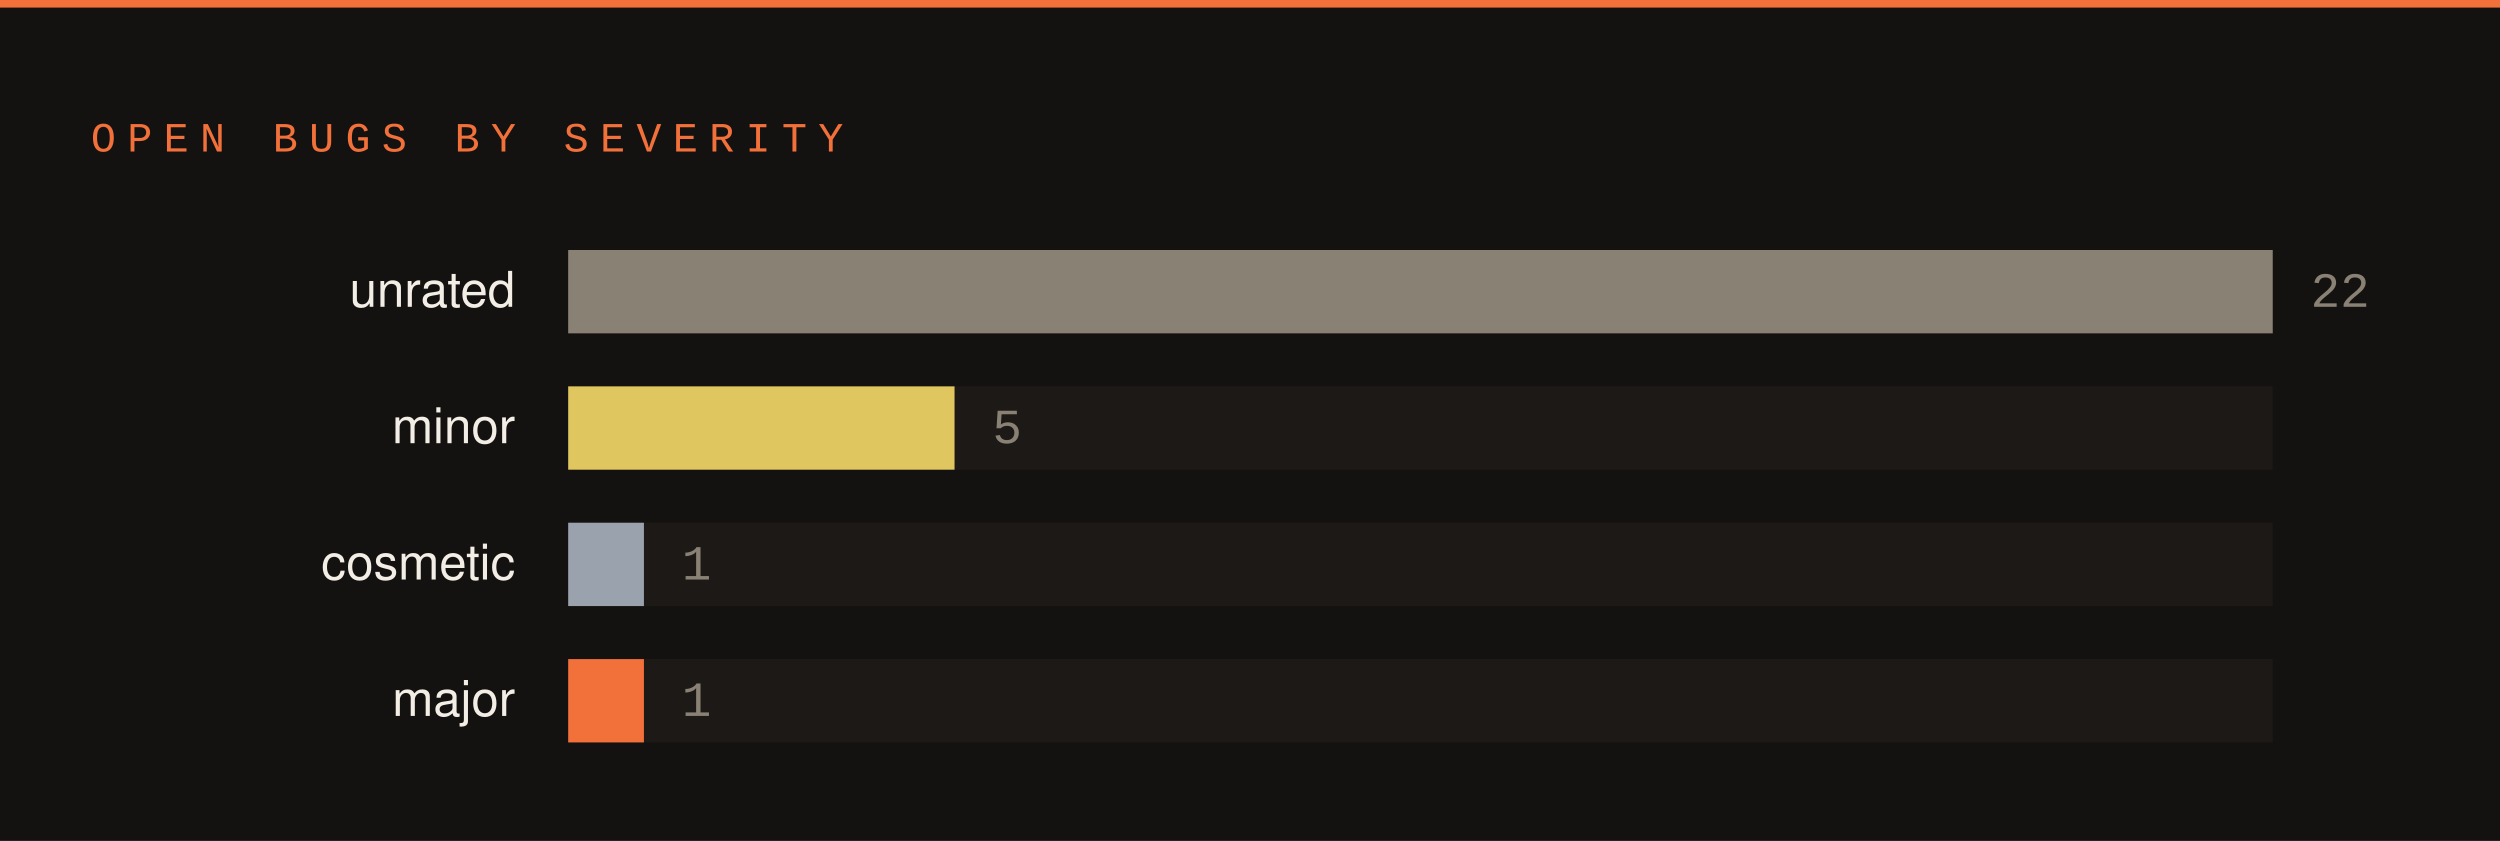
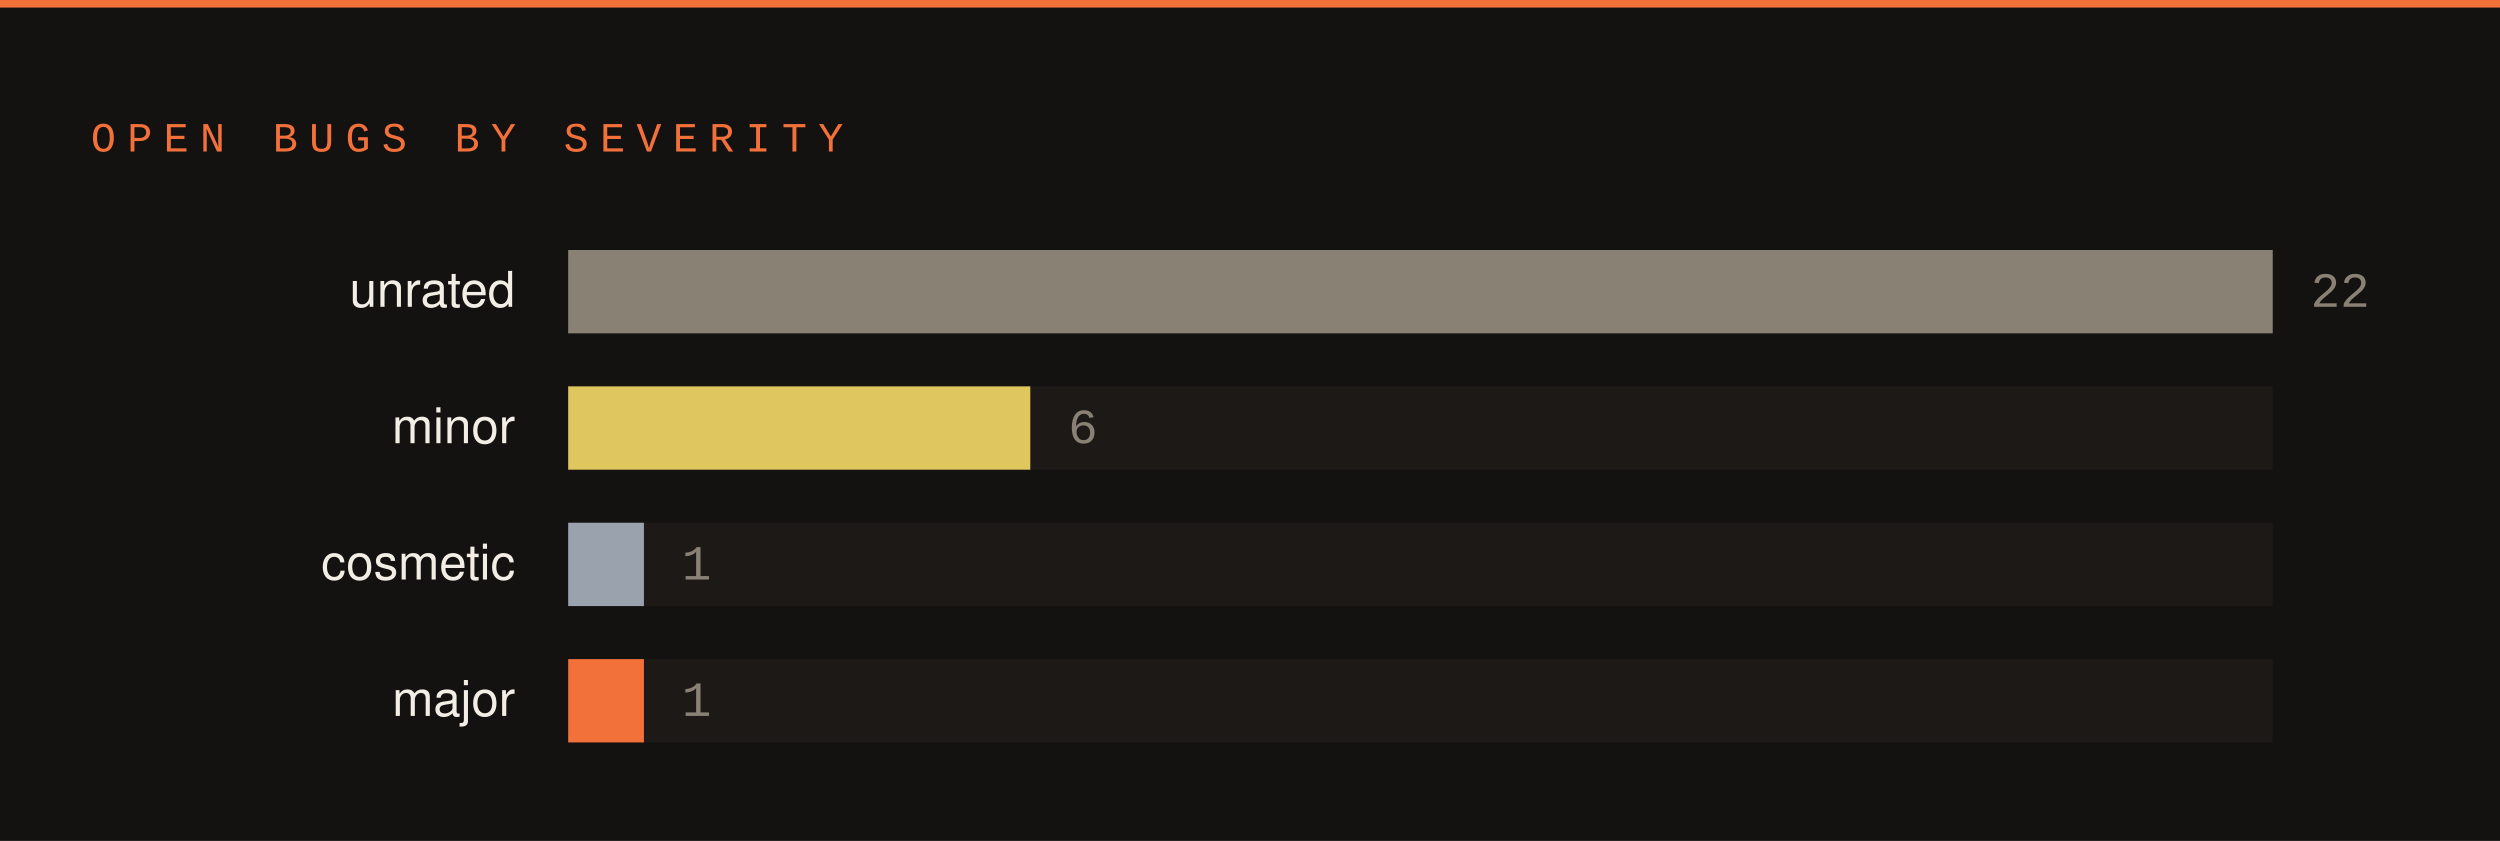
<svg xmlns="http://www.w3.org/2000/svg" width="660" height="222" viewBox="0 0 660 222">
  <rect width="660" height="222" fill="#141210" />
  <rect x="0" y="0" width="660" height="2" fill="#f2703a" />
  <text x="24" y="40" font-family="SFMono-Regular,Consolas,Liberation Mono,monospace" font-size="11" letter-spacing="3" fill="#f2703a">OPEN BUGS BY SEVERITY</text>
  <text x="136" y="81" font-family="-apple-system,Segoe UI,Helvetica,Arial,sans-serif" font-size="13" fill="#f2ede5" text-anchor="end">unrated</text>
  <rect x="150" y="66" width="450" height="22" fill="#1c1917" />
  <rect x="150" y="66" width="450" height="22" fill="#8a8175" />
  <text x="610" y="81" font-family="SFMono-Regular,Consolas,Liberation Mono,monospace" font-size="13" fill="#8a8175">22</text>
  <text x="136" y="117" font-family="-apple-system,Segoe UI,Helvetica,Arial,sans-serif" font-size="13" fill="#f2ede5" text-anchor="end">minor</text>
  <rect x="150" y="102" width="450" height="22" fill="#1c1917" />
-   <rect x="150" y="102" width="102" height="22" fill="#e0c65e" />
-   <text x="262" y="117" font-family="SFMono-Regular,Consolas,Liberation Mono,monospace" font-size="13" fill="#8a8175">5</text>
+   <rect x="150" y="102" width="122" height="22" fill="#e0c65e" />
+   <text x="282" y="117" font-family="SFMono-Regular,Consolas,Liberation Mono,monospace" font-size="13" fill="#8a8175">6</text>
  <text x="136" y="153" font-family="-apple-system,Segoe UI,Helvetica,Arial,sans-serif" font-size="13" fill="#f2ede5" text-anchor="end">cosmetic</text>
  <rect x="150" y="138" width="450" height="22" fill="#1c1917" />
  <rect x="150" y="138" width="20" height="22" fill="#9aa2ad" />
  <text x="180" y="153" font-family="SFMono-Regular,Consolas,Liberation Mono,monospace" font-size="13" fill="#8a8175">1</text>
  <text x="136" y="189" font-family="-apple-system,Segoe UI,Helvetica,Arial,sans-serif" font-size="13" fill="#f2ede5" text-anchor="end">major</text>
  <rect x="150" y="174" width="450" height="22" fill="#1c1917" />
  <rect x="150" y="174" width="20" height="22" fill="#f2703a" />
  <text x="180" y="189" font-family="SFMono-Regular,Consolas,Liberation Mono,monospace" font-size="13" fill="#8a8175">1</text>
</svg>
